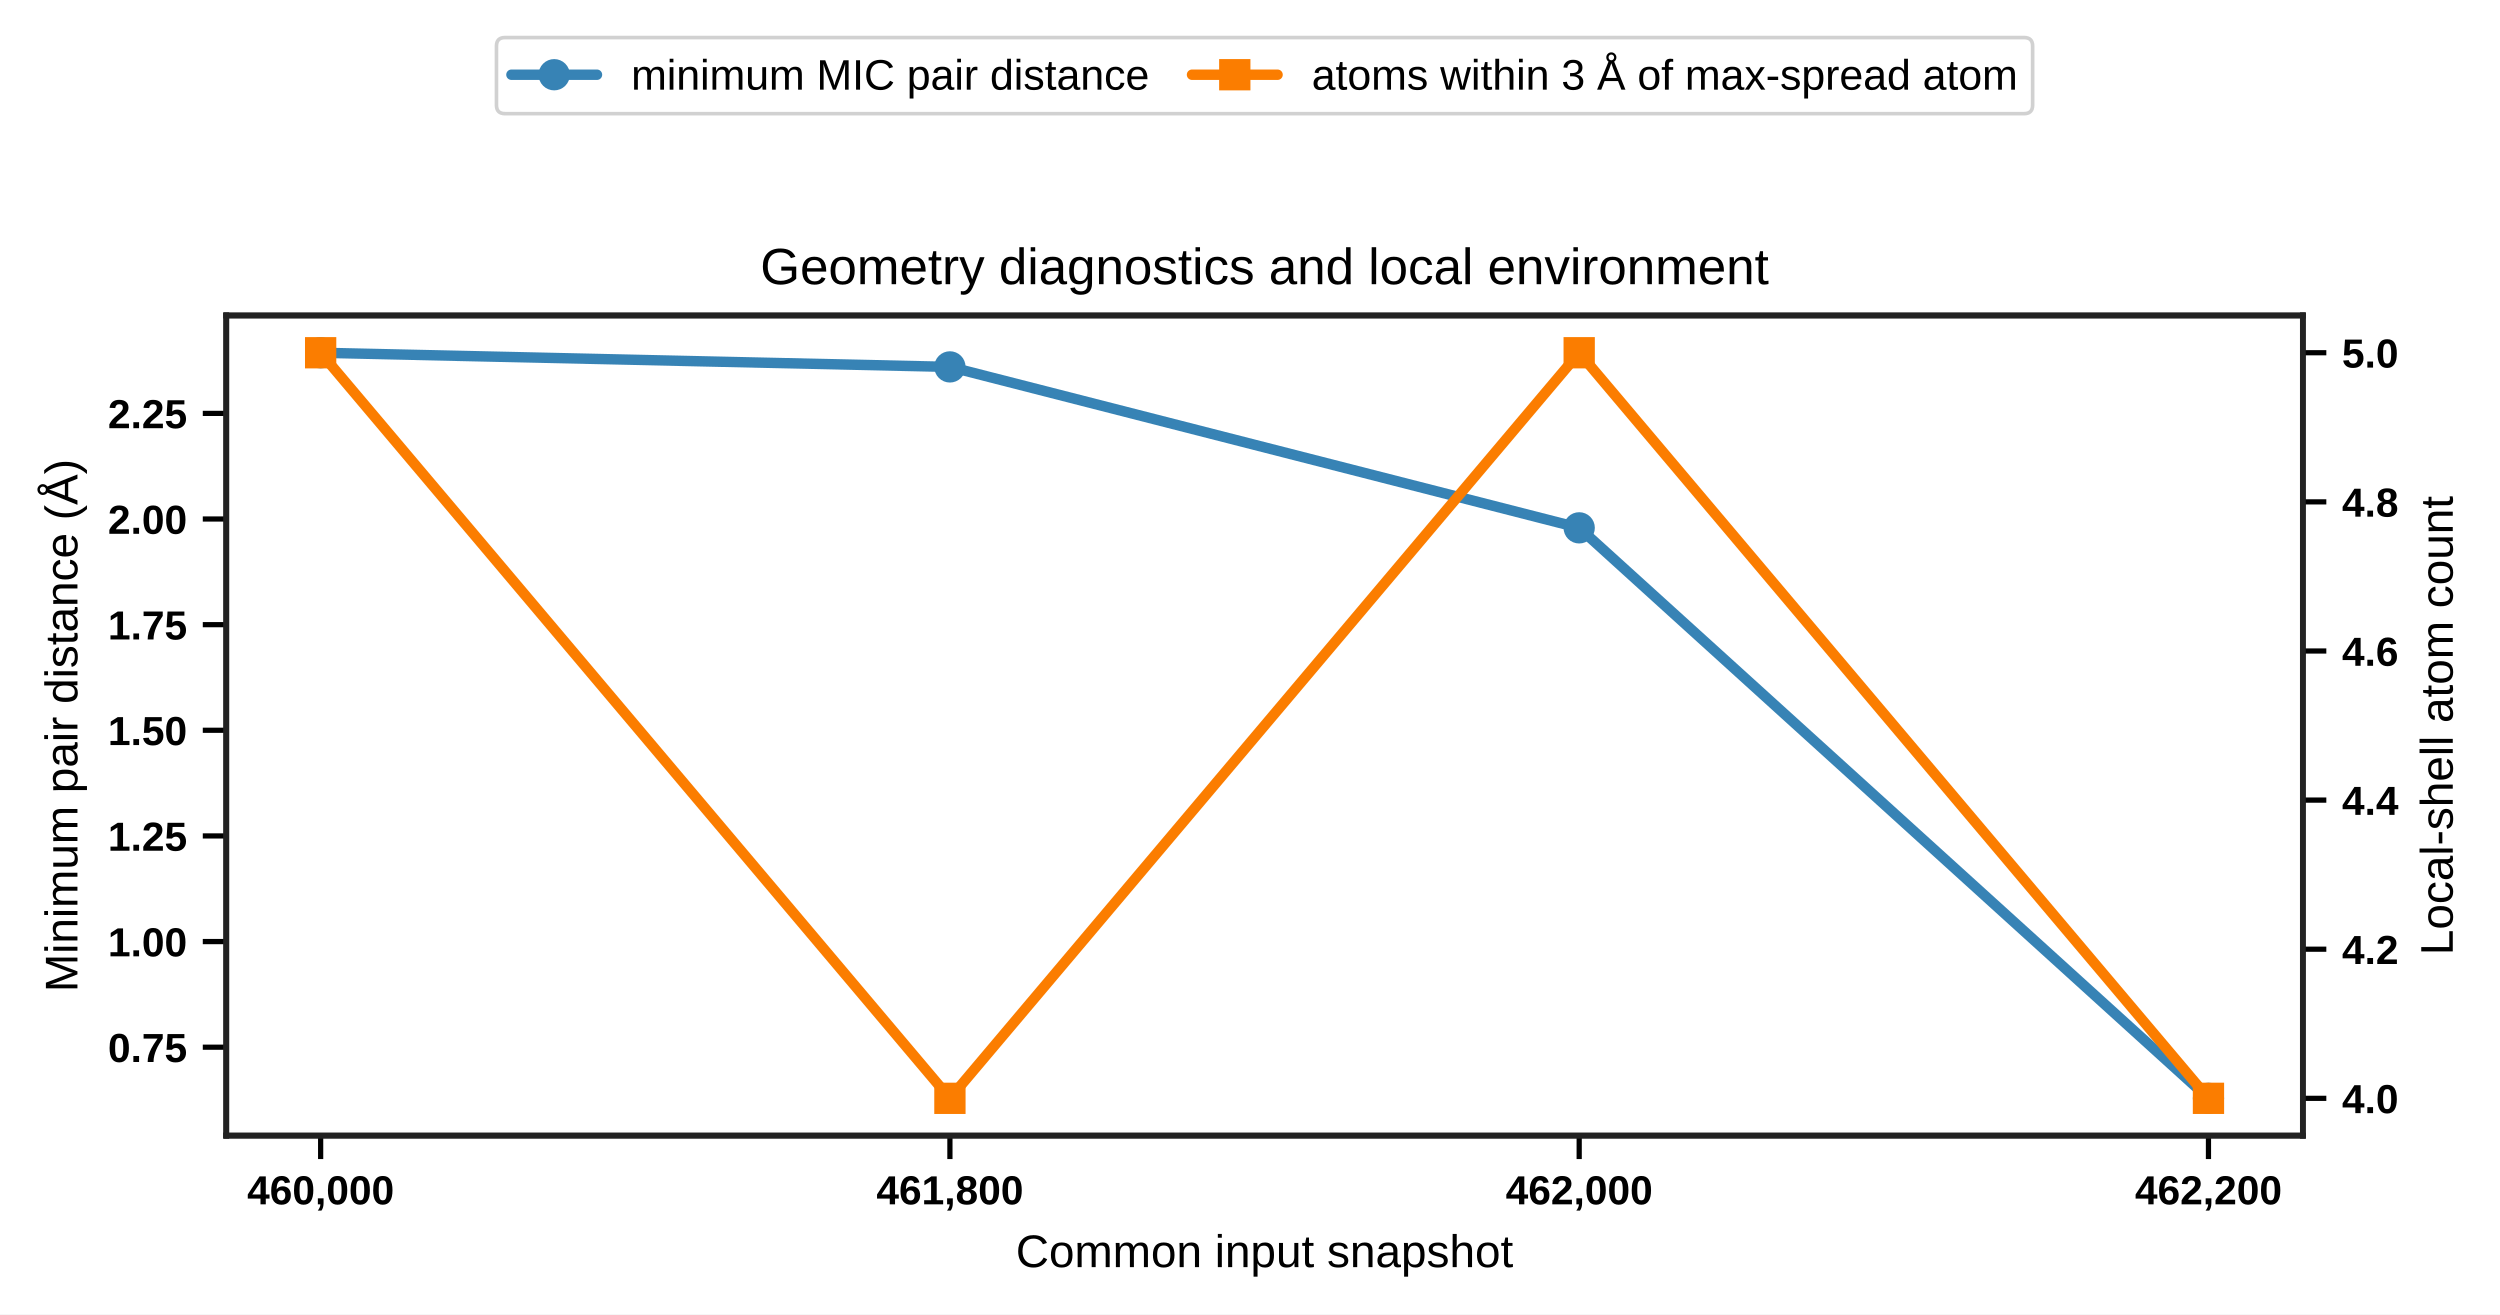
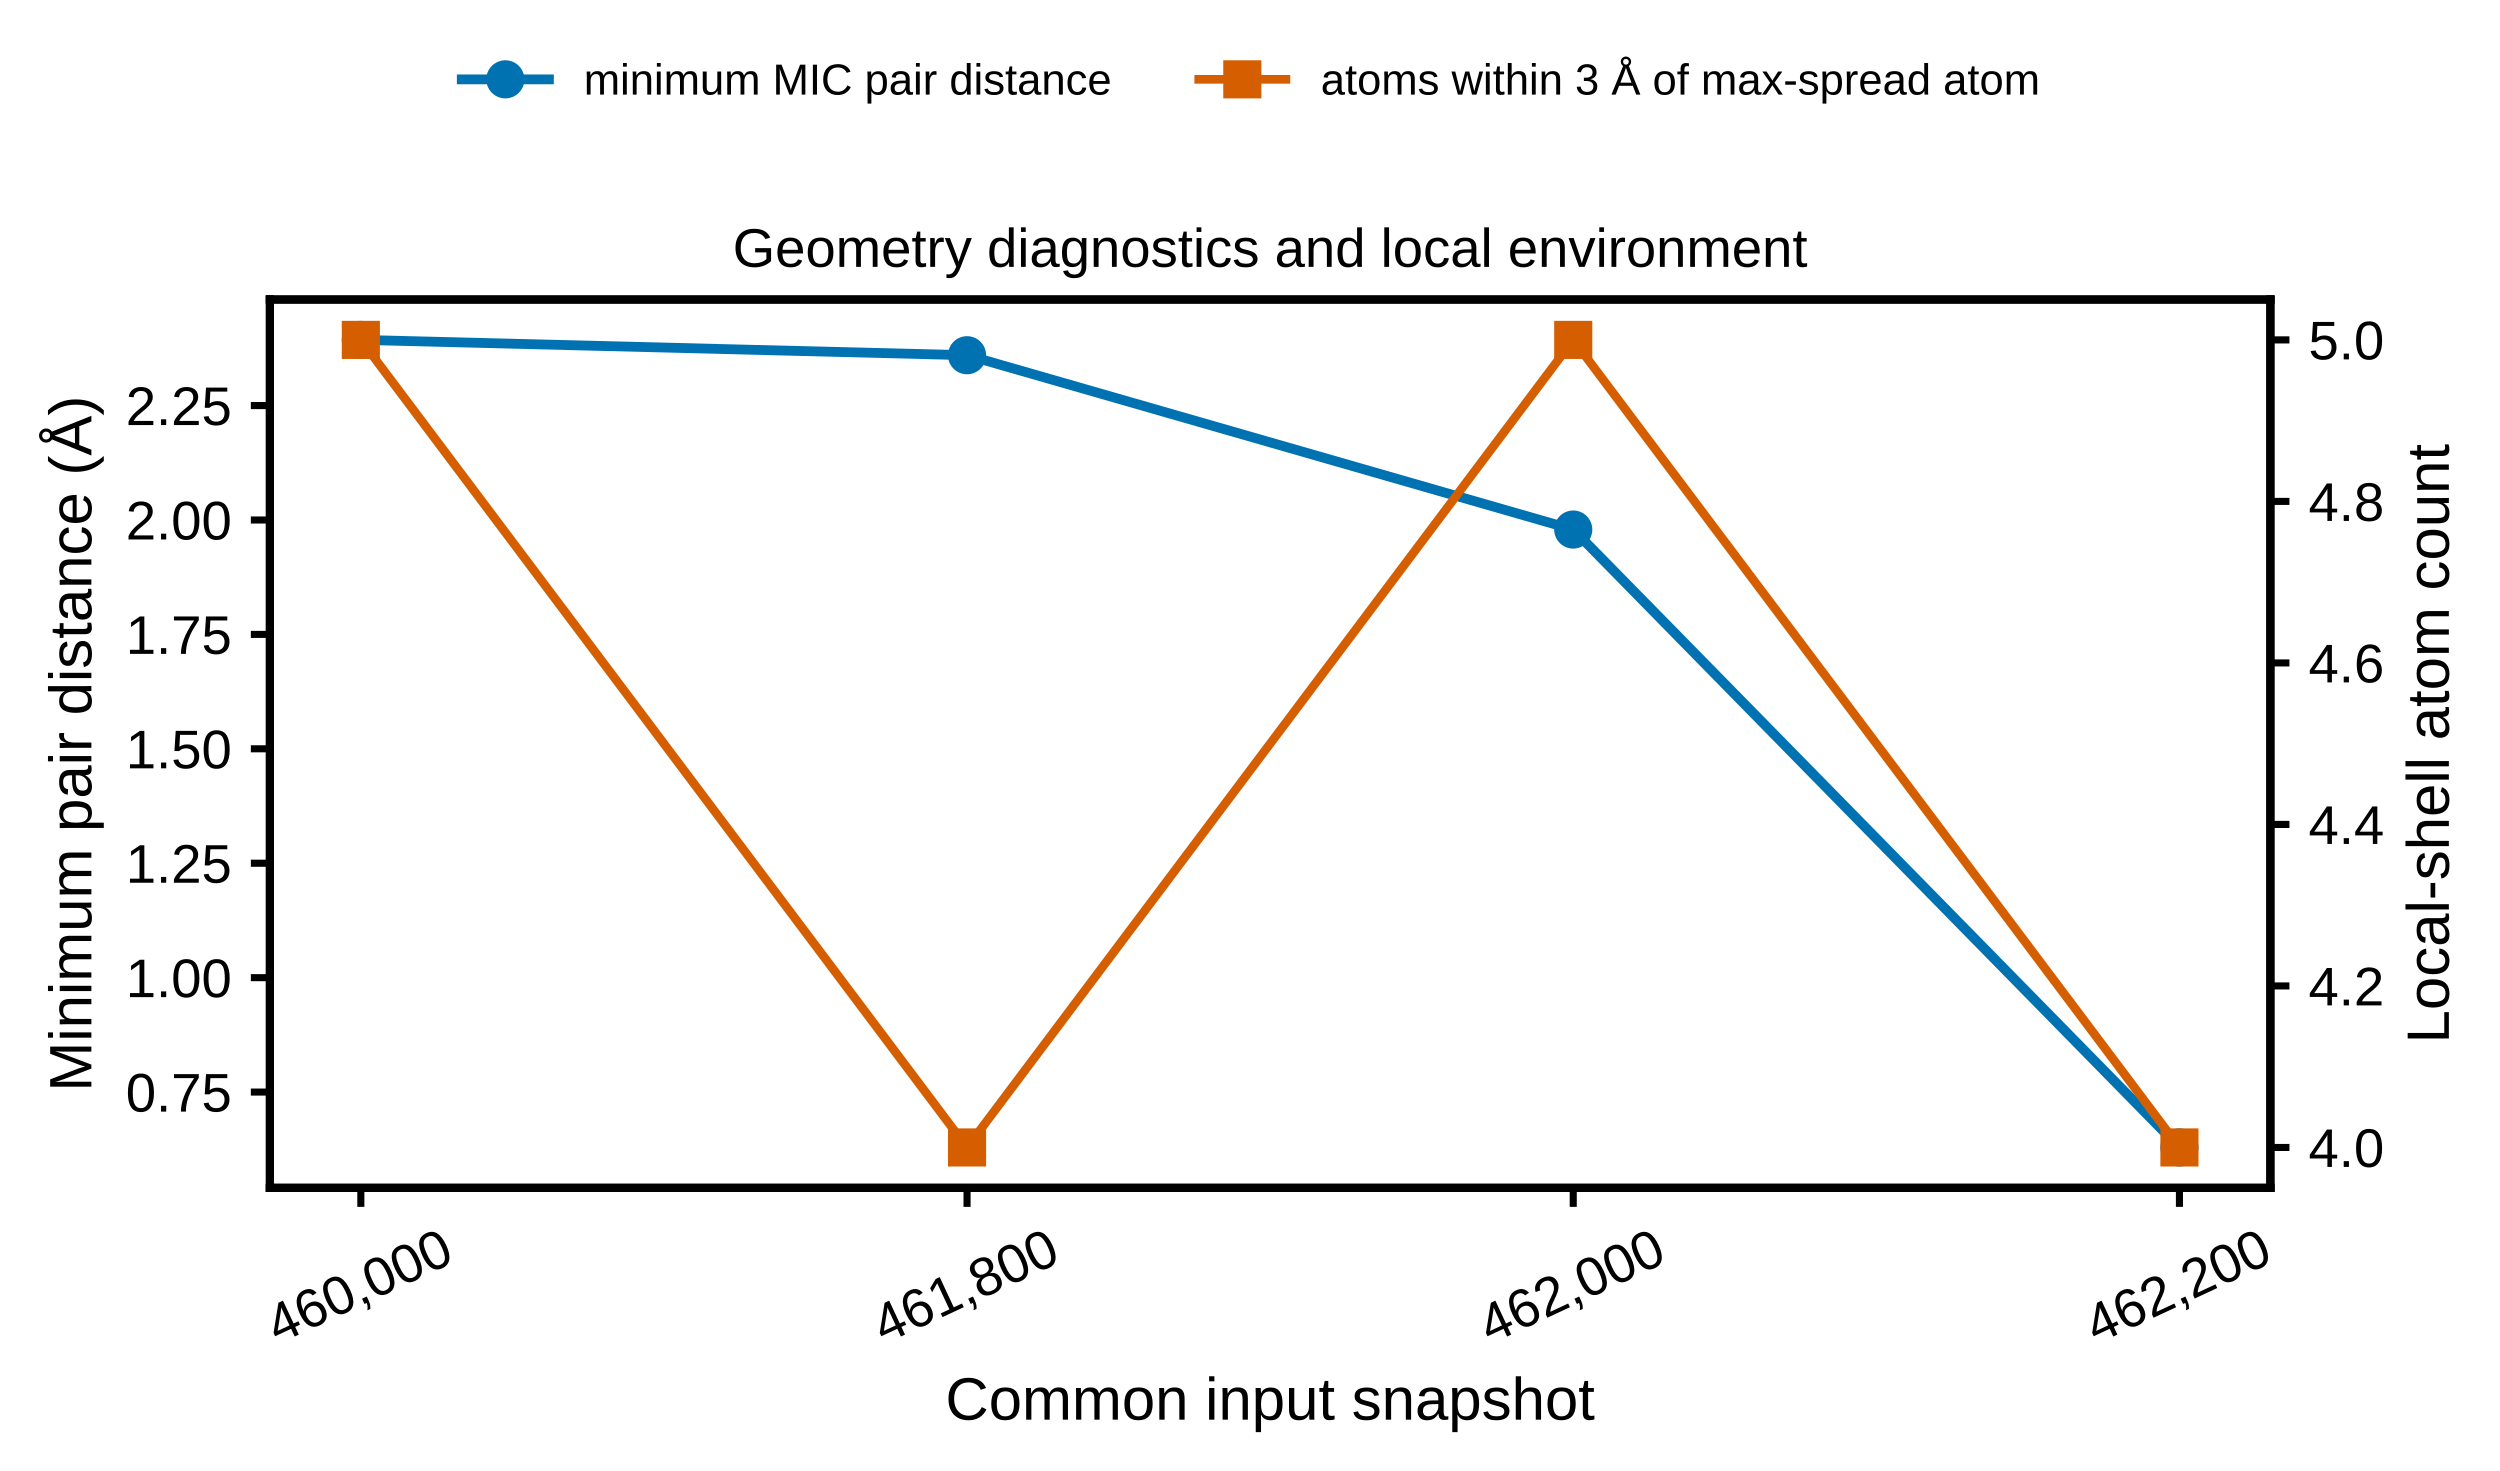
- <svg xmlns="http://www.w3.org/2000/svg" xmlns:xlink="http://www.w3.org/1999/xlink" width="479.341pt" height="252.015pt" viewBox="0 0 479.341 252.015" version="1.1">
+ <svg xmlns="http://www.w3.org/2000/svg" xmlns:xlink="http://www.w3.org/1999/xlink" width="458.998pt" height="270.042pt" viewBox="0 0 458.998 270.042" version="1.1">
  <defs>
    <style type="text/css">*{stroke-linejoin: round; stroke-linecap: butt}</style>
  </defs>
  <g id="figure_1">
    <g id="patch_1">
-       <path d="M 0 252.015 L 479.341 252.015 L 479.341 0 L 0 0 z " style="fill: #ffffff" />
+       <path d="M 0 270.042  L 458.998 270.042  L 458.998 0  L 0 0  z " style="fill: #ffffff" />
    </g>
    <g id="axes_1">
      <g id="patch_2">
-         <path d="M 43.381 217.736 L 441.541 217.736 L 441.541 60.488 L 43.381 60.488 z " style="fill: #ffffff" />
+         <path d="M 49.555 218.084  L 416.838 218.084  L 416.838 54.992  L 49.555 54.992  z " style="fill: #ffffff" />
      </g>
      <g id="matplotlib.axis_1">
        <g id="xtick_1">
          <g id="line2d_1">
            <defs>
-               <path id="mc32c8f31f8" d="M 0 0 L 0 4.5 " style="stroke: #000000" />
+               <path id="mec0ca4b6bf" d="M 0 0  L 0 3.5  " style="stroke: #000000; stroke-width: 1.3" />
            </defs>
            <g>
-               <use xlink:href="#mc32c8f31f8" x="61.479" y="217.736" style="stroke: #000000" />
+               <use xlink:href="#mec0ca4b6bf" x="66.249" y="218.084" style="stroke: #000000; stroke-width: 1.3" />
            </g>
          </g>
          <g id="text_1">
-             <text style="font-weight: 700; font-size: 7.8px; font-family: 'Arial'; text-anchor: middle" x="61.479" y="230.914" transform="rotate(-0 61.47896 230.9145)">460,000</text>
+             <text style="font: 10px 'Arial'" transform="translate(50.96326 246.8463) rotate(-25)">460,000</text>
          </g>
        </g>
        <g id="xtick_2">
          <g id="line2d_2">
            <g>
-               <use xlink:href="#mc32c8f31f8" x="182.134" y="217.736" style="stroke: #000000" />
+               <use xlink:href="#mec0ca4b6bf" x="177.548" y="218.084" style="stroke: #000000; stroke-width: 1.3" />
            </g>
          </g>
          <g id="text_2">
-             <text style="font-weight: 700; font-size: 7.8px; font-family: 'Arial'; text-anchor: middle" x="182.134" y="230.914" transform="rotate(-0 182.1335 230.9145)">461,800</text>
+             <text style="font: 10px 'Arial'" transform="translate(162.2614 246.8463) rotate(-25)">461,800</text>
          </g>
        </g>
        <g id="xtick_3">
          <g id="line2d_3">
            <g>
-               <use xlink:href="#mc32c8f31f8" x="302.788" y="217.736" style="stroke: #000000" />
+               <use xlink:href="#mec0ca4b6bf" x="288.846" y="218.084" style="stroke: #000000; stroke-width: 1.3" />
            </g>
          </g>
          <g id="text_3">
-             <text style="font-weight: 700; font-size: 7.8px; font-family: 'Arial'; text-anchor: middle" x="302.788" y="230.914" transform="rotate(-0 302.7881 230.9145)">462,000</text>
+             <text style="font: 10px 'Arial'" transform="translate(273.5595 246.8463) rotate(-25)">462,000</text>
          </g>
        </g>
        <g id="xtick_4">
          <g id="line2d_4">
            <g>
-               <use xlink:href="#mc32c8f31f8" x="423.443" y="217.736" style="stroke: #000000" />
+               <use xlink:href="#mec0ca4b6bf" x="400.144" y="218.084" style="stroke: #000000; stroke-width: 1.3" />
            </g>
          </g>
          <g id="text_4">
-             <text style="font-weight: 700; font-size: 7.8px; font-family: 'Arial'; text-anchor: middle" x="423.443" y="230.914" transform="rotate(-0 423.4426 230.9145)">462,200</text>
+             <text style="font: 10px 'Arial'" transform="translate(384.8576 246.8463) rotate(-25)">462,200</text>
          </g>
        </g>
        <g id="text_5">
-           <text style="font-size: 8.8px; font-family: 'Arial'; text-anchor: middle" x="242.461" y="242.963" transform="rotate(-0 242.4608 242.9626)">Common input snapshot</text>
+           <text style="font: 11px 'Arial'; text-anchor: middle" x="233.197" y="260.655" transform="rotate(-0 233.1966 260.6553)">Common input snapshot</text>
        </g>
      </g>
      <g id="matplotlib.axis_2">
        <g id="ytick_1">
          <g id="line2d_5">
            <defs>
-               <path id="made7fd0e08" d="M 0 0 L -4.5 0 " style="stroke: #000000" />
+               <path id="m00141c7157" d="M 0 0  L -3.5 0  " style="stroke: #000000; stroke-width: 1.3" />
            </defs>
            <g>
-               <use xlink:href="#made7fd0e08" x="43.381" y="200.786" style="stroke: #000000" />
+               <use xlink:href="#m00141c7157" x="49.555" y="200.504" style="stroke: #000000; stroke-width: 1.3" />
            </g>
          </g>
          <g id="text_6">
-             <text style="font-weight: 700; font-size: 7.8px; font-family: 'Arial'; text-anchor: end" x="35.881" y="203.625" transform="rotate(-0 35.88078 203.6249)">0.75</text>
+             <text style="font: 10px 'Arial'; text-anchor: end" x="42.555" y="204.083" transform="rotate(-0 42.55469 204.0829)">0.75</text>
          </g>
        </g>
        <g id="ytick_2">
          <g id="line2d_6">
            <g>
-               <use xlink:href="#made7fd0e08" x="43.381" y="180.531" style="stroke: #000000" />
+               <use xlink:href="#m00141c7157" x="49.555" y="179.497" style="stroke: #000000; stroke-width: 1.3" />
            </g>
          </g>
          <g id="text_7">
-             <text style="font-weight: 700; font-size: 7.8px; font-family: 'Arial'; text-anchor: end" x="35.881" y="183.371" transform="rotate(-0 35.88078 183.3706)">1.00</text>
+             <text style="font: 10px 'Arial'; text-anchor: end" x="42.555" y="183.076" transform="rotate(-0 42.55469 183.0758)">1.00</text>
          </g>
        </g>
        <g id="ytick_3">
          <g id="line2d_7">
            <g>
-               <use xlink:href="#made7fd0e08" x="43.381" y="160.277" style="stroke: #000000" />
+               <use xlink:href="#m00141c7157" x="49.555" y="158.49" style="stroke: #000000; stroke-width: 1.3" />
            </g>
          </g>
          <g id="text_8">
-             <text style="font-weight: 700; font-size: 7.8px; font-family: 'Arial'; text-anchor: end" x="35.881" y="163.116" transform="rotate(-0 35.88078 163.1163)">1.25</text>
+             <text style="font: 10px 'Arial'; text-anchor: end" x="42.555" y="162.069" transform="rotate(-0 42.55469 162.0687)">1.25</text>
          </g>
        </g>
        <g id="ytick_4">
          <g id="line2d_8">
            <g>
-               <use xlink:href="#made7fd0e08" x="43.381" y="140.023" style="stroke: #000000" />
+               <use xlink:href="#m00141c7157" x="49.555" y="137.483" style="stroke: #000000; stroke-width: 1.3" />
            </g>
          </g>
          <g id="text_9">
-             <text style="font-weight: 700; font-size: 7.8px; font-family: 'Arial'; text-anchor: end" x="35.881" y="142.862" transform="rotate(-0 35.88078 142.862)">1.50</text>
+             <text style="font: 10px 'Arial'; text-anchor: end" x="42.555" y="141.062" transform="rotate(-0 42.55469 141.0617)">1.50</text>
          </g>
        </g>
        <g id="ytick_5">
          <g id="line2d_9">
            <g>
-               <use xlink:href="#made7fd0e08" x="43.381" y="119.768" style="stroke: #000000" />
+               <use xlink:href="#m00141c7157" x="49.555" y="116.476" style="stroke: #000000; stroke-width: 1.3" />
            </g>
          </g>
          <g id="text_10">
-             <text style="font-weight: 700; font-size: 7.8px; font-family: 'Arial'; text-anchor: end" x="35.881" y="122.608" transform="rotate(-0 35.88078 122.6077)">1.75</text>
+             <text style="font: 10px 'Arial'; text-anchor: end" x="42.555" y="120.055" transform="rotate(-0 42.55469 120.0546)">1.75</text>
          </g>
        </g>
        <g id="ytick_6">
          <g id="line2d_10">
            <g>
-               <use xlink:href="#made7fd0e08" x="43.381" y="99.514" style="stroke: #000000" />
+               <use xlink:href="#m00141c7157" x="49.555" y="95.469" style="stroke: #000000; stroke-width: 1.3" />
            </g>
          </g>
          <g id="text_11">
-             <text style="font-weight: 700; font-size: 7.8px; font-family: 'Arial'; text-anchor: end" x="35.881" y="102.353" transform="rotate(-0 35.88078 102.3534)">2.00</text>
+             <text style="font: 10px 'Arial'; text-anchor: end" x="42.555" y="99.048" transform="rotate(-0 42.55469 99.04758)">2.00</text>
          </g>
        </g>
        <g id="ytick_7">
          <g id="line2d_11">
            <g>
-               <use xlink:href="#made7fd0e08" x="43.381" y="79.26" style="stroke: #000000" />
+               <use xlink:href="#m00141c7157" x="49.555" y="74.462" style="stroke: #000000; stroke-width: 1.3" />
            </g>
          </g>
          <g id="text_12">
-             <text style="font-weight: 700; font-size: 7.8px; font-family: 'Arial'; text-anchor: end" x="35.881" y="82.099" transform="rotate(-0 35.88078 82.09911)">2.25</text>
+             <text style="font: 10px 'Arial'; text-anchor: end" x="42.555" y="78.041" transform="rotate(-0 42.55469 78.04053)">2.25</text>
          </g>
        </g>
        <g id="text_13">
-           <text style="font-size: 8.8px; font-family: 'Arial'; text-anchor: middle" x="14.849" y="139.112" transform="rotate(-90 14.84913 139.1118)">Minimum pair distance (Å)</text>
+           <text style="font: 11px 'Arial'; text-anchor: middle" x="16.779" y="136.538" transform="rotate(-90 16.77859 136.5381)">Minimum pair distance (Å)</text>
        </g>
      </g>
      <g id="line2d_12">
-         <path d="M 61.479 67.635 L 182.134 70.348 L 302.788 101.208 L 423.443 210.588 " clip-path="url(#p44bce09e91)" style="fill: none; stroke: #3783b5; stroke-width: 2; stroke-linecap: round" />
+         <path d="M 66.249 62.405  L 177.548 65.219  L 288.846 97.225  L 400.144 210.671  " clip-path="url(#pd1bbe59012)" style="fill: none; stroke: #0072b2; stroke-width: 1.8; stroke-linecap: square" />
        <defs>
-           <path id="m28399d28df" d="M 0 2.5 C 0.663 2.5 1.299 2.237 1.768 1.768 C 2.237 1.299 2.5 0.663 2.5 0 C 2.5 -0.663 2.237 -1.299 1.768 -1.768 C 1.299 -2.237 0.663 -2.5 0 -2.5 C -0.663 -2.5 -1.299 -2.237 -1.768 -1.768 C -2.237 -1.299 -2.5 -0.663 -2.5 0 C -2.5 0.663 -2.237 1.299 -1.768 1.768 C -1.299 2.237 -0.663 2.5 0 2.5 z " style="stroke: #3783b5" />
+           <path id="m0b2dffd06b" d="M 0 3  C 0.796 3 1.559 2.684 2.121 2.121  C 2.684 1.559 3 0.796 3 0  C 3 -0.796 2.684 -1.559 2.121 -2.121  C 1.559 -2.684 0.796 -3 0 -3  C -0.796 -3 -1.559 -2.684 -2.121 -2.121  C -2.684 -1.559 -3 -0.796 -3 0  C -3 0.796 -2.684 1.559 -2.121 2.121  C -1.559 2.684 -0.796 3 0 3  z " style="stroke: #0072b2" />
        </defs>
-         <g clip-path="url(#p44bce09e91)">
-           <use xlink:href="#m28399d28df" x="61.479" y="67.635" style="fill: #3783b5; stroke: #3783b5" />
-           <use xlink:href="#m28399d28df" x="182.134" y="70.348" style="fill: #3783b5; stroke: #3783b5" />
-           <use xlink:href="#m28399d28df" x="302.788" y="101.208" style="fill: #3783b5; stroke: #3783b5" />
-           <use xlink:href="#m28399d28df" x="423.443" y="210.588" style="fill: #3783b5; stroke: #3783b5" />
+         <g clip-path="url(#pd1bbe59012)">
+           <use xlink:href="#m0b2dffd06b" x="66.249" y="62.405" style="fill: #0072b2; stroke: #0072b2" />
+           <use xlink:href="#m0b2dffd06b" x="177.548" y="65.219" style="fill: #0072b2; stroke: #0072b2" />
+           <use xlink:href="#m0b2dffd06b" x="288.846" y="97.225" style="fill: #0072b2; stroke: #0072b2" />
+           <use xlink:href="#m0b2dffd06b" x="400.144" y="210.671" style="fill: #0072b2; stroke: #0072b2" />
        </g>
      </g>
      <g id="patch_3">
-         <path d="M 43.381 217.736 L 43.381 60.488 " style="fill: none; stroke: #222222; stroke-width: 1.1; stroke-linejoin: miter; stroke-linecap: square" />
+         <path d="M 49.555 218.084  L 49.555 54.992  " style="fill: none; stroke: #000000; stroke-width: 1.5; stroke-linejoin: miter; stroke-linecap: square" />
      </g>
      <g id="patch_4">
-         <path d="M 441.541 217.736 L 441.541 60.488 " style="fill: none; stroke: #222222; stroke-width: 1.1; stroke-linejoin: miter; stroke-linecap: square" />
+         <path d="M 416.838 218.084  L 416.838 54.992  " style="fill: none; stroke: #000000; stroke-width: 1.5; stroke-linejoin: miter; stroke-linecap: square" />
      </g>
      <g id="patch_5">
-         <path d="M 43.381 217.736 L 441.541 217.736 " style="fill: none; stroke: #222222; stroke-width: 1.1; stroke-linejoin: miter; stroke-linecap: square" />
+         <path d="M 49.555 218.084  L 416.838 218.084  " style="fill: none; stroke: #000000; stroke-width: 1.5; stroke-linejoin: miter; stroke-linecap: square" />
      </g>
      <g id="patch_6">
-         <path d="M 43.381 60.488 L 441.541 60.488 " style="fill: none; stroke: #222222; stroke-width: 1.1; stroke-linejoin: miter; stroke-linecap: square" />
+         <path d="M 49.555 54.992  L 416.838 54.992  " style="fill: none; stroke: #000000; stroke-width: 1.5; stroke-linejoin: miter; stroke-linecap: square" />
      </g>
      <g id="text_14">
-         <text style="font-size: 9.8px; font-family: 'Arial'; text-anchor: middle" x="242.461" y="54.488" transform="rotate(-0 242.4608 54.48784)">Geometry diagnostics and local environment</text>
-       </g>
-       <g id="legend_1">
-         <g id="patch_7">
-           <path d="M 96.831 21.793 L 388.09 21.793 Q 389.73 21.793 389.73 20.153 L 389.73 8.84 Q 389.73 7.2 388.09 7.2 L 96.831 7.2 Q 95.191 7.2 95.191 8.84 L 95.191 20.153 Q 95.191 21.793 96.831 21.793 z " style="fill: #ffffff; opacity: 0.96; stroke: #cfcfcf; stroke-width: 0.7; stroke-linejoin: miter" />
-         </g>
-         <g id="line2d_13">
-           <path d="M 98.061 14.328 L 106.261 14.328 L 114.461 14.328 " style="fill: none; stroke: #3783b5; stroke-width: 2; stroke-linecap: round" />
-           <g>
-             <use xlink:href="#m28399d28df" x="106.261" y="14.328" style="fill: #3783b5; stroke: #3783b5" />
-           </g>
-         </g>
-         <g id="text_15">
-           <text style="font-size: 8.2px; font-family: 'Arial'; text-anchor: start" x="121.021" y="17.198" transform="rotate(-0 121.0213 17.19759)">minimum MIC pair distance</text>
-         </g>
-         <g id="line2d_14">
-           <path d="M 228.553 14.328 L 236.753 14.328 L 244.953 14.328 " style="fill: none; stroke: #fb7d00; stroke-width: 2; stroke-linecap: round" />
-           <defs>
-             <path id="mac8c64d35d" d="M -2.5 2.5 L 2.5 2.5 L 2.5 -2.5 L -2.5 -2.5 z " style="stroke: #fb7d00; stroke-linejoin: miter" />
-           </defs>
-           <g>
-             <use xlink:href="#mac8c64d35d" x="236.753" y="14.328" style="fill: #fb7d00; stroke: #fb7d00; stroke-linejoin: miter" />
-           </g>
-         </g>
-         <g id="text_16">
-           <text style="font-size: 8.2px; font-family: 'Arial'; text-anchor: start" x="251.513" y="17.198" transform="rotate(-0 251.5128 17.19759)">atoms within 3 Å of max-spread atom</text>
-         </g>
+         <text style="font: 10px 'Arial'; text-anchor: middle" x="233.197" y="48.992" transform="rotate(-0 233.1966 48.992)">Geometry diagnostics and local environment</text>
      </g>
    </g>
    <g id="axes_2">
      <g id="matplotlib.axis_3">
        <g id="ytick_8">
+           <g id="line2d_13">
+             <defs>
+               <path id="m31f777b1eb" d="M 0 0  L 3.5 0  " style="stroke: #000000; stroke-width: 1.3" />
+             </defs>
+             <g>
+               <use xlink:href="#m31f777b1eb" x="416.838" y="210.671" style="stroke: #000000; stroke-width: 1.3" />
+             </g>
+           </g>
+           <g id="text_15">
+             <text style="font: 10px 'Arial'; text-anchor: start" x="423.838" y="214.25" transform="rotate(-0 423.8384 214.2498)">4.0</text>
+           </g>
+         </g>
+         <g id="ytick_9">
+           <g id="line2d_14">
+             <g>
+               <use xlink:href="#m31f777b1eb" x="416.838" y="181.018" style="stroke: #000000; stroke-width: 1.3" />
+             </g>
+           </g>
+           <g id="text_16">
+             <text style="font: 10px 'Arial'; text-anchor: start" x="423.838" y="184.597" transform="rotate(-0 423.8384 184.5966)">4.2</text>
+           </g>
+         </g>
+         <g id="ytick_10">
          <g id="line2d_15">
-             <defs>
-               <path id="m3e644a066f" d="M 0 0 L 4.5 0 " style="stroke: #000000" />
-             </defs>
-             <g>
-               <use xlink:href="#m3e644a066f" x="441.541" y="210.588" style="stroke: #000000" />
+             <g>
+               <use xlink:href="#m31f777b1eb" x="416.838" y="151.365" style="stroke: #000000; stroke-width: 1.3" />
            </g>
          </g>
          <g id="text_17">
-             <text style="font-weight: 700; font-size: 7.8px; font-family: 'Arial'; text-anchor: start" x="449.041" y="213.428" transform="rotate(-0 449.0408 213.4275)">4.0</text>
-           </g>
-         </g>
-         <g id="ytick_9">
+             <text style="font: 10px 'Arial'; text-anchor: start" x="423.838" y="154.944" transform="rotate(-0 423.8384 154.9435)">4.4</text>
+           </g>
+         </g>
+         <g id="ytick_11">
          <g id="line2d_16">
            <g>
-               <use xlink:href="#m3e644a066f" x="441.541" y="181.998" style="stroke: #000000" />
+               <use xlink:href="#m31f777b1eb" x="416.838" y="121.712" style="stroke: #000000; stroke-width: 1.3" />
            </g>
          </g>
          <g id="text_18">
-             <text style="font-weight: 700; font-size: 7.8px; font-family: 'Arial'; text-anchor: start" x="449.041" y="184.837" transform="rotate(-0 449.0408 184.837)">4.2</text>
-           </g>
-         </g>
-         <g id="ytick_10">
+             <text style="font: 10px 'Arial'; text-anchor: start" x="423.838" y="125.29" transform="rotate(-0 423.8384 125.2904)">4.6</text>
+           </g>
+         </g>
+         <g id="ytick_12">
          <g id="line2d_17">
            <g>
-               <use xlink:href="#m3e644a066f" x="441.541" y="153.407" style="stroke: #000000" />
+               <use xlink:href="#m31f777b1eb" x="416.838" y="92.058" style="stroke: #000000; stroke-width: 1.3" />
            </g>
          </g>
          <g id="text_19">
-             <text style="font-weight: 700; font-size: 7.8px; font-family: 'Arial'; text-anchor: start" x="449.041" y="156.246" transform="rotate(-0 449.0408 156.2464)">4.4</text>
-           </g>
-         </g>
-         <g id="ytick_11">
+             <text style="font: 10px 'Arial'; text-anchor: start" x="423.838" y="95.637" transform="rotate(-0 423.8384 95.6373)">4.8</text>
+           </g>
+         </g>
+         <g id="ytick_13">
          <g id="line2d_18">
            <g>
-               <use xlink:href="#m3e644a066f" x="441.541" y="124.817" style="stroke: #000000" />
+               <use xlink:href="#m31f777b1eb" x="416.838" y="62.405" style="stroke: #000000; stroke-width: 1.3" />
            </g>
          </g>
          <g id="text_20">
-             <text style="font-weight: 700; font-size: 7.8px; font-family: 'Arial'; text-anchor: start" x="449.041" y="127.656" transform="rotate(-0 449.0408 127.6559)">4.6</text>
-           </g>
-         </g>
-         <g id="ytick_12">
-           <g id="line2d_19">
-             <g>
-               <use xlink:href="#m3e644a066f" x="441.541" y="96.226" style="stroke: #000000" />
-             </g>
-           </g>
-           <g id="text_21">
-             <text style="font-weight: 700; font-size: 7.8px; font-family: 'Arial'; text-anchor: start" x="449.041" y="99.065" transform="rotate(-0 449.0408 99.06533)">4.8</text>
-           </g>
-         </g>
-         <g id="ytick_13">
-           <g id="line2d_20">
-             <g>
-               <use xlink:href="#m3e644a066f" x="441.541" y="67.635" style="stroke: #000000" />
-             </g>
-           </g>
-           <g id="text_22">
-             <text style="font-weight: 700; font-size: 7.8px; font-family: 'Arial'; text-anchor: start" x="449.041" y="70.475" transform="rotate(-0 449.0408 70.47478)">5.0</text>
-           </g>
-         </g>
-         <g id="text_23">
-           <text style="font-size: 8.8px; font-family: 'Arial'; text-anchor: middle" x="470.289" y="139.112" transform="rotate(-90 470.2894 139.1118)">Local-shell atom count</text>
-         </g>
+             <text style="font: 10px 'Arial'; text-anchor: start" x="423.838" y="65.984" transform="rotate(-0 423.8384 65.98418)">5.0</text>
+           </g>
+         </g>
+         <g id="text_21">
+           <text style="font: 11px 'Arial'; text-anchor: middle" x="449.612" y="136.538" transform="rotate(-90 449.612 136.5381)">Local-shell atom count</text>
+         </g>
+       </g>
+       <g id="line2d_19">
+         <path d="M 66.249 62.405  L 177.548 210.671  L 288.846 62.405  L 400.144 210.671  " clip-path="url(#pd1bbe59012)" style="fill: none; stroke: #d55e00; stroke-width: 1.6; stroke-linecap: square" />
+         <defs>
+           <path id="mb8a16528a3" d="M -3 3  L 3 3  L 3 -3  L -3 -3  z " style="stroke: #d55e00; stroke-linejoin: miter" />
+         </defs>
+         <g clip-path="url(#pd1bbe59012)">
+           <use xlink:href="#mb8a16528a3" x="66.249" y="62.405" style="fill: #d55e00; stroke: #d55e00; stroke-linejoin: miter" />
+           <use xlink:href="#mb8a16528a3" x="177.548" y="210.671" style="fill: #d55e00; stroke: #d55e00; stroke-linejoin: miter" />
+           <use xlink:href="#mb8a16528a3" x="288.846" y="62.405" style="fill: #d55e00; stroke: #d55e00; stroke-linejoin: miter" />
+           <use xlink:href="#mb8a16528a3" x="400.144" y="210.671" style="fill: #d55e00; stroke: #d55e00; stroke-linejoin: miter" />
+         </g>
+       </g>
+       <g id="patch_7">
+         <path d="M 49.555 218.084  L 49.555 54.992  " style="fill: none; stroke: #000000; stroke-width: 1.5; stroke-linejoin: miter; stroke-linecap: square" />
+       </g>
+       <g id="patch_8">
+         <path d="M 416.838 218.084  L 416.838 54.992  " style="fill: none; stroke: #000000; stroke-width: 1.5; stroke-linejoin: miter; stroke-linecap: square" />
+       </g>
+       <g id="patch_9">
+         <path d="M 49.555 218.084  L 416.838 218.084  " style="fill: none; stroke: #000000; stroke-width: 1.5; stroke-linejoin: miter; stroke-linecap: square" />
+       </g>
+       <g id="patch_10">
+         <path d="M 49.555 54.992  L 416.838 54.992  " style="fill: none; stroke: #000000; stroke-width: 1.5; stroke-linejoin: miter; stroke-linecap: square" />
+       </g>
+     </g>
+     <g id="legend_1">
+       <g id="line2d_20">
+         <path d="M 84.781 14.566  L 92.781 14.566  L 100.781 14.566  " style="fill: none; stroke: #0072b2; stroke-width: 1.8; stroke-linecap: square" />
+         <g>
+           <use xlink:href="#m0b2dffd06b" x="92.781" y="14.566" style="fill: #0072b2; stroke: #0072b2" />
+         </g>
+       </g>
+       <g id="text_22">
+         <text style="font: 8px 'Arial'; text-anchor: start" x="107.181" y="17.366" transform="rotate(-0 107.1809 17.36625)">minimum MIC pair distance</text>
      </g>
      <g id="line2d_21">
-         <path d="M 61.479 67.635 L 182.134 210.588 L 302.788 67.635 L 423.443 210.588 " clip-path="url(#p44bce09e91)" style="fill: none; stroke: #fb7d00; stroke-width: 2; stroke-linecap: round" />
-         <g clip-path="url(#p44bce09e91)">
-           <use xlink:href="#mac8c64d35d" x="61.479" y="67.635" style="fill: #fb7d00; stroke: #fb7d00; stroke-linejoin: miter" />
-           <use xlink:href="#mac8c64d35d" x="182.134" y="210.588" style="fill: #fb7d00; stroke: #fb7d00; stroke-linejoin: miter" />
-           <use xlink:href="#mac8c64d35d" x="302.788" y="67.635" style="fill: #fb7d00; stroke: #fb7d00; stroke-linejoin: miter" />
-           <use xlink:href="#mac8c64d35d" x="423.443" y="210.588" style="fill: #fb7d00; stroke: #fb7d00; stroke-linejoin: miter" />
-         </g>
-       </g>
-       <g id="patch_8">
-         <path d="M 43.381 217.736 L 43.381 60.488 " style="fill: none; stroke: #222222; stroke-width: 1.1; stroke-linejoin: miter; stroke-linecap: square" />
-       </g>
-       <g id="patch_9">
-         <path d="M 441.541 217.736 L 441.541 60.488 " style="fill: none; stroke: #222222; stroke-width: 1.1; stroke-linejoin: miter; stroke-linecap: square" />
-       </g>
-       <g id="patch_10">
-         <path d="M 43.381 217.736 L 441.541 217.736 " style="fill: none; stroke: #222222; stroke-width: 1.1; stroke-linejoin: miter; stroke-linecap: square" />
-       </g>
-       <g id="patch_11">
-         <path d="M 43.381 60.488 L 441.541 60.488 " style="fill: none; stroke: #222222; stroke-width: 1.1; stroke-linejoin: miter; stroke-linecap: square" />
+         <path d="M 220.09 14.566  L 228.09 14.566  L 236.09 14.566  " style="fill: none; stroke: #d55e00; stroke-width: 1.6; stroke-linecap: square" />
+         <g>
+           <use xlink:href="#mb8a16528a3" x="228.09" y="14.566" style="fill: #d55e00; stroke: #d55e00; stroke-linejoin: miter" />
+         </g>
+       </g>
+       <g id="text_23">
+         <text style="font: 8px 'Arial'; text-anchor: start" x="242.49" y="17.366" transform="rotate(-0 242.4897 17.36625)">atoms within 3 Å of max-spread atom</text>
      </g>
    </g>
  </g>
  <defs>
-     <clipPath id="p44bce09e91">
-       <rect x="43.381" y="60.488" width="398.16" height="157.248" />
+     <clipPath id="pd1bbe59012">
+       <rect x="49.555" y="54.992" width="367.284" height="163.092" />
    </clipPath>
  </defs>
</svg>
